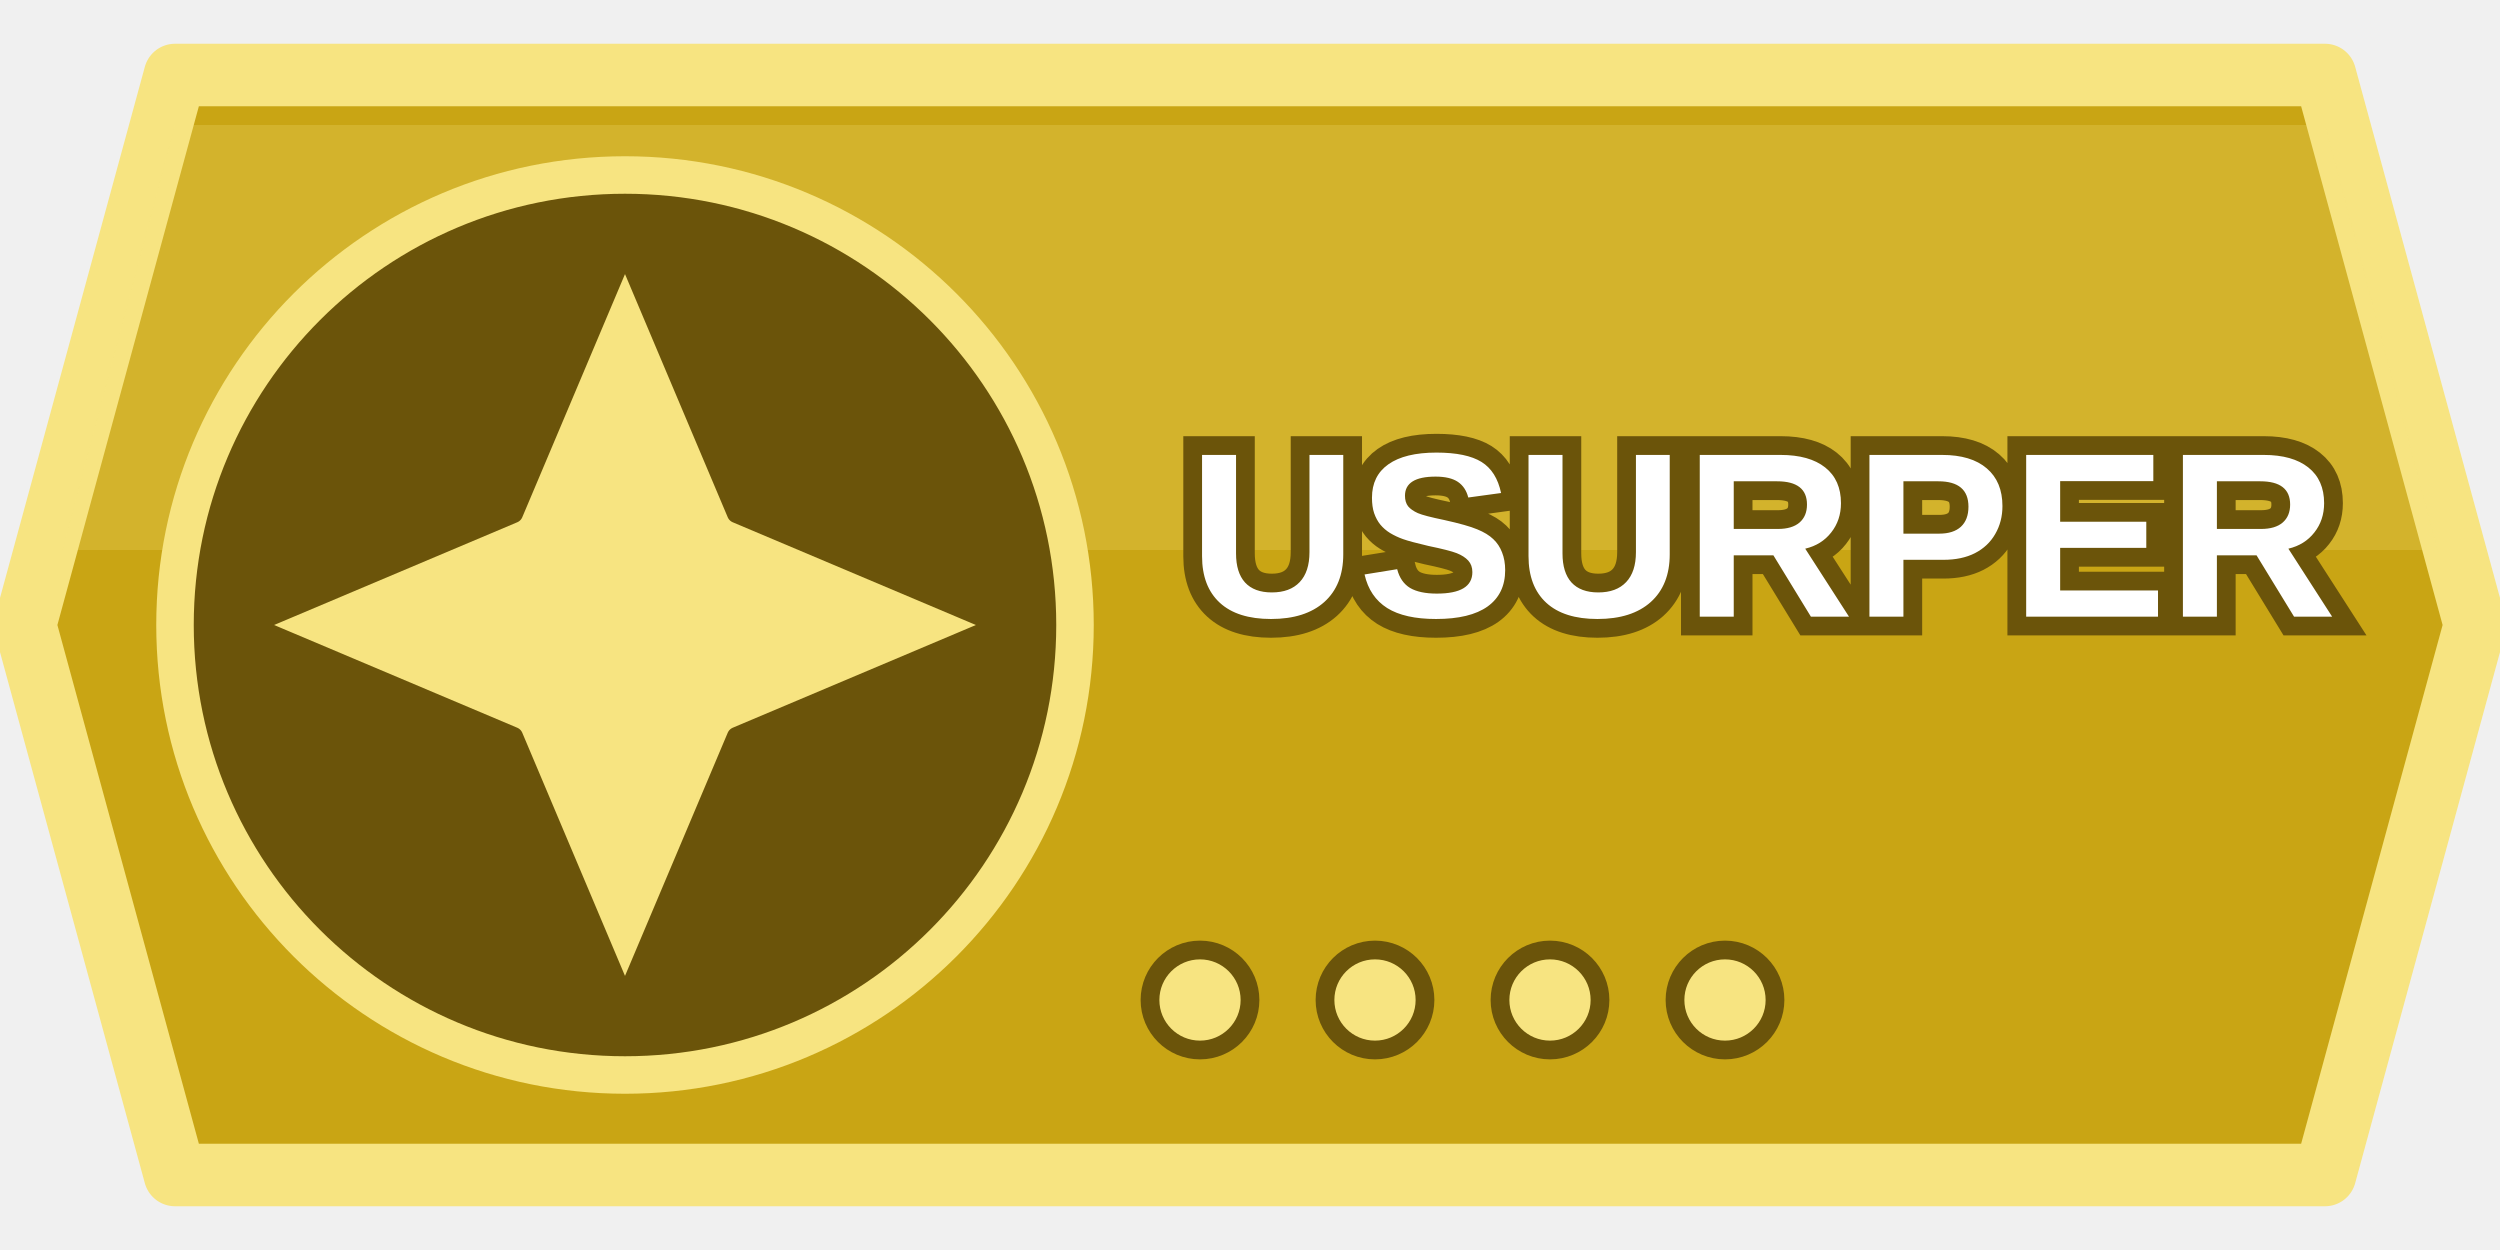
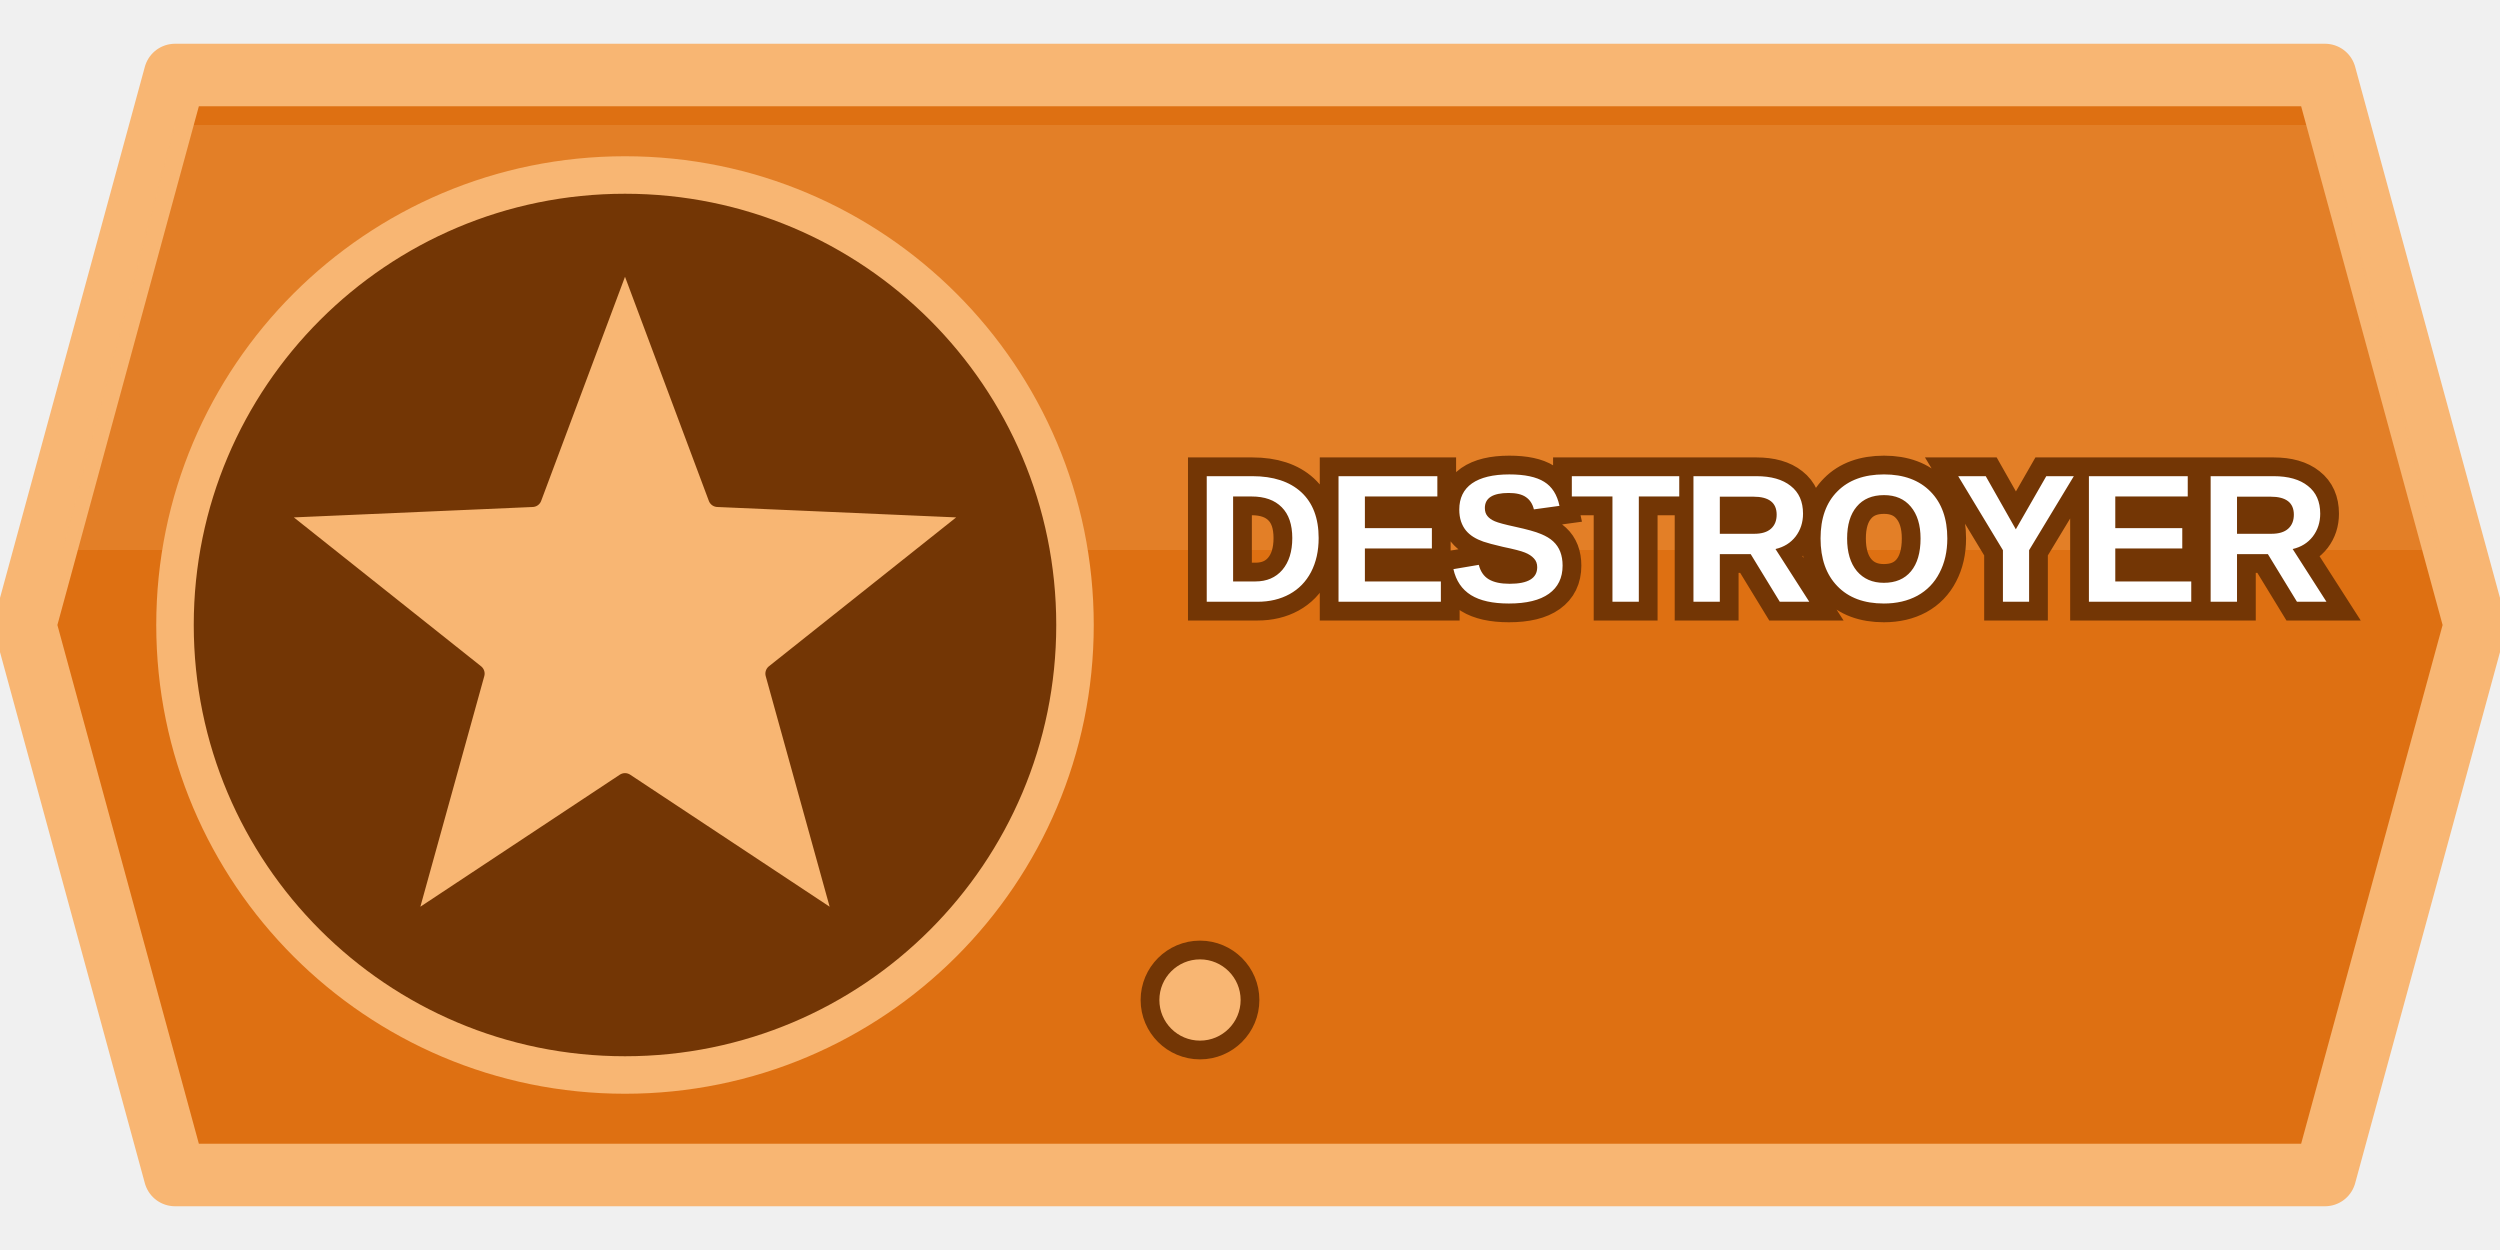
<svg xmlns="http://www.w3.org/2000/svg" viewBox="0 0 200 100" width="200" height="100">
-   <polygon points="14.00,6.00 186.00,6.00 198.00,50.00 186.00,94.00 14.00,94.00 2.00,50.00" fill="#c9a514" stroke="#f7e481" stroke-width="5" stroke-linejoin="round" />
-   <polygon points="14.00,10.00 186.00,10.00 195.00,44.00 5.00,44.00" fill="#f7e481" fill-opacity="0.22" />
-   <circle cx="50" cy="50" r="36" fill="#6b540a" stroke="#f7e481" stroke-width="3" />
-   <polygon points="50.00,20.00 58.91,41.09 80.00,50.00 58.91,58.91 50.00,80.00 41.09,58.91 20.00,50.00 41.09,41.09" fill="#f7e481" stroke="#6b540a" stroke-width="1.5" stroke-linejoin="round" />
-   <circle cx="96.0" cy="80.0" r="4" fill="#f7e481" stroke="#6b540a" stroke-width="1.5" />
-   <circle cx="110.0" cy="80.0" r="4" fill="#f7e481" stroke="#6b540a" stroke-width="1.5" />
-   <circle cx="124.0" cy="80.0" r="4" fill="#f7e481" stroke="#6b540a" stroke-width="1.5" />
-   <circle cx="138.0" cy="80.0" r="4" fill="#f7e481" stroke="#6b540a" stroke-width="1.5" />
-   <text x="141" y="44" text-anchor="middle" dominant-baseline="middle" font-family="Arial, Helvetica, sans-serif" font-weight="bold" font-size="18.8" fill="#ffffff" stroke="#6b540a" stroke-width="3" paint-order="stroke">USURPER</text>
+   <polygon points="14.00,6.00 186.00,6.00 198.00,50.00 186.00,94.00 14.00,94.00 2.00,50.00" fill="#de7012" stroke="#f8b673" stroke-width="5" stroke-linejoin="round" />
+   <polygon points="14.00,10.00 186.00,10.00 195.00,44.00 5.00,44.00" fill="#f8b673" fill-opacity="0.22" />
+   <circle cx="50" cy="50" r="36" fill="#733605" stroke="#f8b673" stroke-width="3" />
+   <polygon points="50.00,20.00 57.41,39.81 78.53,40.73 61.98,53.89 67.63,74.27 50.00,62.60 32.37,74.27 38.02,53.89 21.47,40.73 42.59,39.81" fill="#f8b673" stroke="#733605" stroke-width="1.5" stroke-linejoin="round" />
+   <circle cx="96.0" cy="80.0" r="4" fill="#f8b673" stroke="#733605" stroke-width="1.5" />
+   <text x="141" y="44" text-anchor="middle" dominant-baseline="middle" font-family="Arial, Helvetica, sans-serif" font-weight="bold" font-size="14.6" fill="#ffffff" stroke="#733605" stroke-width="3" paint-order="stroke">DESTROYER</text>
</svg>
